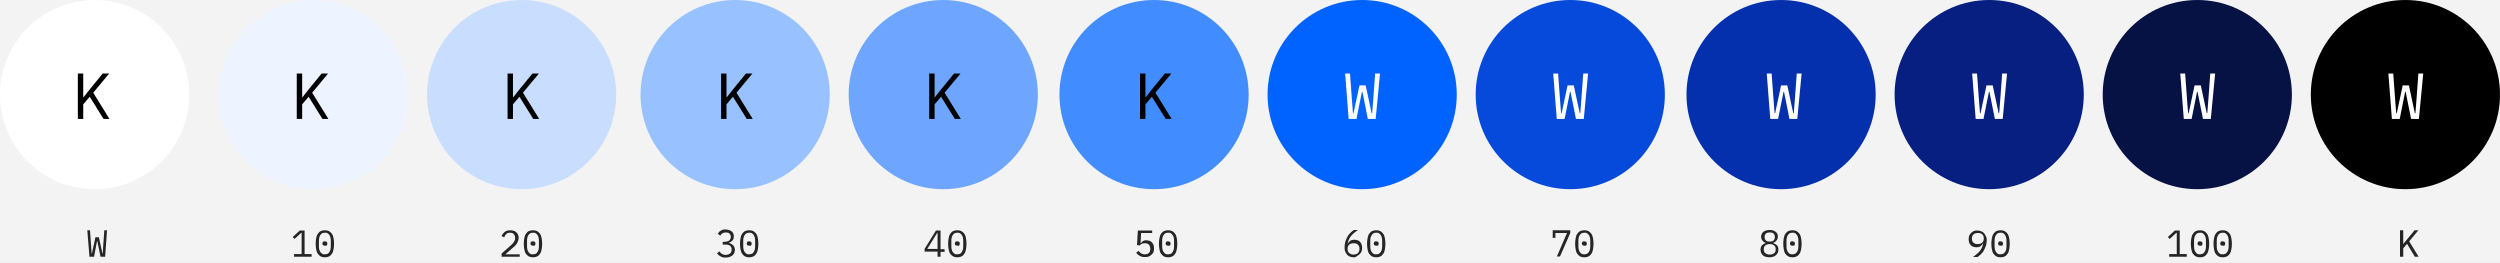
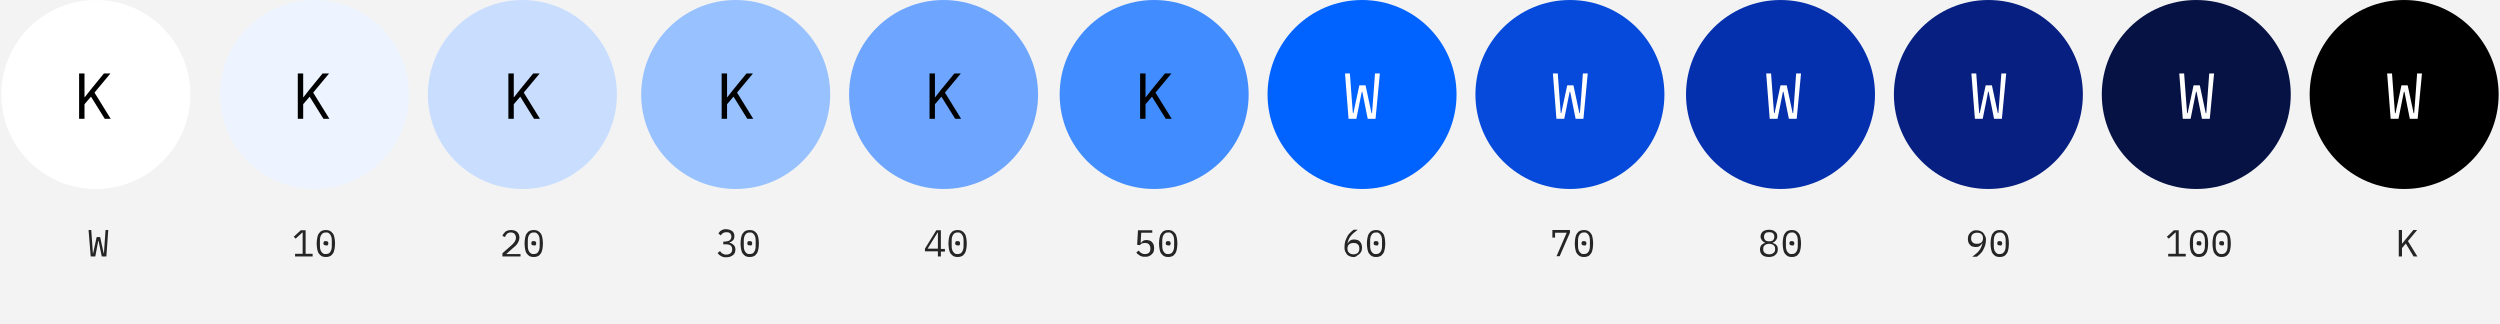
- <svg xmlns="http://www.w3.org/2000/svg" id="Layer_1" viewBox="0 0 925 97">
-   <style>
-     .st1{enable-background:new}.st2{fill:#252525}.st3{fill:#fff}
-   </style>
-   <path fill="#f3f3f3" d="M-2 0h929.5v97H-2z" />
-   <g class="st1">
-     <path class="st2" d="M33.1 95l-.8-9.8h1l.4 5.6.2 3h.1l1.3-6h1.3l1.3 6h.1l.2-3 .4-5.6h1l-.7 9.8h-1.7L36 89.2h-.1L34.8 95h-1.7z" />
+ <svg xmlns="http://www.w3.org/2000/svg" version="1.1" x="0px" y="0px" viewBox="0 0 926 120" style="enable-background:new 0 0 926 120;" xml:space="preserve">
+   <style type="text/css">
+ 	.st0{fill:#F3F3F3;}
+ 	.st1{enable-background:new    ;}
+ 	.st2{fill:#252525;}
+ 	.st3{fill:#FFFFFF;}
+ 	.st4{fill:#EDF4FF;}
+ 	.st5{fill:#C9DEFF;}
+ 	.st6{fill:#97C1FF;}
+ 	.st7{fill:#6EA6FF;}
+ 	.st8{fill:#418CFF;}
+ 	.st9{fill:#0062FF;}
+ 	.st10{fill:#054ADA;}
+ 	.st11{fill:#0530AD;}
+ 	.st12{fill:#061F80;}
+ 	.st13{fill:#051243;}
+ </style>
+   <g id="Layer_1">
+     <path class="st0" d="M0,0h933v120H0V0z" />
  </g>
-   <g class="st1">
-     <path class="st2" d="M108.8 95v-1h2.8v-7.9h-.1l-2.5 2.3-.7-.7 2.6-2.4h1.8V94h2.6v1h-6.5zM120.2 95.2c-.6 0-1.1-.1-1.5-.3-.4-.2-.8-.6-1.1-1-.3-.4-.5-1-.6-1.6-.1-.6-.2-1.3-.2-2.1s.1-1.5.2-2.1c.1-.6.3-1.2.6-1.6.3-.4.6-.8 1.1-1 .4-.2.9-.3 1.5-.3s1.1.1 1.5.3c.4.2.8.6 1.1 1 .3.4.5 1 .6 1.6.1.6.2 1.3.2 2.1s-.1 1.5-.2 2.1c-.1.6-.3 1.2-.6 1.6-.3.4-.6.8-1.1 1-.4.2-.9.3-1.5.3zm0-1.1c.4 0 .7-.1 1-.2s.5-.4.7-.7c.2-.3.3-.6.4-1s.1-.8.1-1.3v-1.6c0-.5 0-.9-.1-1.3s-.2-.7-.4-1c-.2-.3-.4-.5-.7-.7-.3-.2-.6-.2-1-.2s-.7.1-1 .2c-.3.2-.5.4-.7.7-.2.3-.3.6-.4 1s-.1.8-.1 1.3v1.6c0 .5 0 .9.1 1.3s.2.7.4 1c.2.3.4.5.7.7.3.2.6.2 1 .2zm0-3.2c-.3 0-.6-.1-.7-.2s-.2-.3-.2-.5V90c0-.2.1-.3.2-.5s.4-.2.7-.2c.3 0 .6.1.7.2s.2.3.2.5v.3c0 .2-.1.3-.2.5s-.4.1-.7.1z" />
-   </g>
-   <g class="st1">
-     <path class="st2" d="M192.1 95h-6.5v-1.2l3.3-2.9c.5-.4.9-.9 1.2-1.3.3-.5.5-.9.5-1.4V88c0-.6-.2-1-.5-1.4-.3-.3-.8-.5-1.4-.5-.6 0-1.1.2-1.4.5-.3.3-.6.7-.7 1.2l-1-.4c.1-.3.2-.6.4-.8s.4-.5.6-.7.6-.4.9-.5.8-.2 1.3-.2.9.1 1.3.2.7.3 1 .6.5.6.6.9c.1.3.2.7.2 1.1 0 .4-.1.7-.2 1.1-.1.3-.3.6-.4.9-.2.3-.4.6-.7.9-.3.3-.6.6-.9.8l-2.7 2.4h5.3v.9zM197.2 95.2c-.6 0-1.1-.1-1.5-.3-.4-.2-.8-.6-1.1-1-.3-.4-.5-1-.6-1.6-.1-.6-.2-1.3-.2-2.1s.1-1.5.2-2.1c.1-.6.3-1.2.6-1.6.3-.4.6-.8 1.1-1 .4-.2.9-.3 1.5-.3s1.1.1 1.5.3c.4.2.8.6 1.1 1 .3.4.5 1 .6 1.6.1.6.2 1.3.2 2.1s-.1 1.5-.2 2.1c-.1.6-.3 1.2-.6 1.6-.3.4-.6.8-1.1 1-.4.2-.9.3-1.5.3zm0-1.1c.4 0 .7-.1 1-.2s.5-.4.7-.7c.2-.3.3-.6.4-1s.1-.8.1-1.3v-1.6c0-.5 0-.9-.1-1.3s-.2-.7-.4-1c-.2-.3-.4-.5-.7-.7-.3-.2-.6-.2-1-.2s-.7.1-1 .2c-.3.2-.5.4-.7.7-.2.3-.3.6-.4 1s-.1.8-.1 1.3v1.6c0 .5 0 .9.1 1.3s.2.7.4 1c.2.3.4.5.7.7.3.2.6.2 1 .2zm0-3.2c-.3 0-.6-.1-.7-.2s-.2-.3-.2-.5V90c0-.2.1-.3.2-.5s.4-.2.7-.2c.3 0 .6.1.7.2s.2.3.2.5v.3c0 .2-.1.3-.2.5s-.4.1-.7.1z" />
-   </g>
-   <g class="st1">
-     <path class="st2" d="M268.4 89.4c.7 0 1.2-.2 1.5-.5s.5-.7.5-1.2v-.1c0-.5-.2-.9-.5-1.2-.3-.3-.8-.4-1.3-.4s-.9.1-1.3.3c-.3.2-.6.5-.8.9l-.9-.7c.1-.2.3-.4.4-.6s.4-.4.6-.5c.2-.1.5-.3.8-.4.3-.1.7-.1 1.1-.1.4 0 .8.1 1.2.2.4.1.7.3 1 .5.3.2.5.5.6.8.2.3.2.7.2 1 0 .3 0 .6-.1.9-.1.3-.2.5-.4.7s-.4.3-.6.5c-.2.1-.5.2-.7.3v.1c.3.1.5.1.8.3s.5.3.7.5c.2.2.4.4.5.7.1.3.2.6.2 1s-.1.8-.2 1.2c-.2.4-.4.6-.7.9-.3.2-.6.4-1.1.6-.4.1-.9.2-1.4.2-.4 0-.8 0-1.1-.1-.3-.1-.6-.2-.9-.4-.3-.2-.5-.3-.7-.5-.2-.2-.4-.4-.5-.6l.9-.7c.1.2.3.4.4.5.1.2.3.3.5.4l.6.3c.2.1.5.1.8.1.7 0 1.2-.2 1.6-.5s.6-.8.6-1.4v-.1c0-.6-.2-1-.5-1.3s-.9-.5-1.6-.5h-1.2v-1h1zM277.2 95.2c-.6 0-1.1-.1-1.5-.3-.4-.2-.8-.6-1.1-1-.3-.4-.5-1-.6-1.6-.1-.6-.2-1.3-.2-2.1s.1-1.5.2-2.1c.1-.6.3-1.2.6-1.6.3-.4.6-.8 1.1-1 .4-.2.9-.3 1.5-.3s1.1.1 1.5.3c.4.2.8.6 1.1 1 .3.4.5 1 .6 1.6.1.6.2 1.3.2 2.1s-.1 1.5-.2 2.1c-.1.6-.3 1.2-.6 1.6-.3.4-.6.8-1.1 1-.4.2-.9.3-1.5.3zm0-1.1c.4 0 .7-.1 1-.2s.5-.4.7-.7c.2-.3.3-.6.4-1s.1-.8.1-1.3v-1.6c0-.5 0-.9-.1-1.3s-.2-.7-.4-1c-.2-.3-.4-.5-.7-.7-.3-.2-.6-.2-1-.2s-.7.1-1 .2c-.3.2-.5.4-.7.7-.2.3-.3.6-.4 1s-.1.8-.1 1.3v1.6c0 .5 0 .9.1 1.3s.2.7.4 1c.2.3.4.5.7.7.3.2.6.2 1 .2zm0-3.2c-.3 0-.6-.1-.7-.2s-.2-.3-.2-.5V90c0-.2.1-.3.2-.5s.4-.2.7-.2c.3 0 .6.1.7.2s.2.3.2.5v.3c0 .2-.1.3-.2.5s-.4.1-.7.1z" />
-   </g>
-   <g class="st1">
-     <path class="st2" d="M346.9 95v-1.9h-4.8v-1l4.2-6.8h1.7v6.9h1.5v1H348V95h-1.1zm-3.8-2.9h3.8v-6h-.1l-3.7 6zM354.2 95.2c-.6 0-1.1-.1-1.5-.3-.4-.2-.8-.6-1.1-1-.3-.4-.5-1-.6-1.6-.1-.6-.2-1.3-.2-2.1s.1-1.5.2-2.1c.1-.6.3-1.2.6-1.6.3-.4.6-.8 1.1-1 .4-.2.9-.3 1.5-.3s1.1.1 1.5.3c.4.2.8.6 1.1 1 .3.4.5 1 .6 1.6.1.6.2 1.3.2 2.1s-.1 1.5-.2 2.1c-.1.6-.3 1.2-.6 1.6-.3.4-.6.8-1.1 1-.4.2-.9.3-1.5.3zm0-1.1c.4 0 .7-.1 1-.2s.5-.4.7-.7c.2-.3.3-.6.4-1s.1-.8.1-1.3v-1.6c0-.5 0-.9-.1-1.3s-.2-.7-.4-1c-.2-.3-.4-.5-.7-.7-.3-.2-.6-.2-1-.2s-.7.1-1 .2c-.3.2-.5.4-.7.7-.2.3-.3.6-.4 1s-.1.8-.1 1.3v1.6c0 .5 0 .9.1 1.3s.2.7.4 1c.2.3.4.5.7.7.3.2.6.2 1 .2zm0-3.2c-.3 0-.6-.1-.7-.2s-.2-.3-.2-.5V90c0-.2.1-.3.2-.5s.4-.2.7-.2c.3 0 .6.1.7.2s.2.3.2.5v.3c0 .2-.1.3-.2.5s-.4.1-.7.1z" />
-   </g>
-   <g class="st1">
-     <path class="st2" d="M426.6 86.2h-4.4L422 90h.1c.2-.3.5-.6.8-.8s.7-.3 1.2-.3c.4 0 .8.1 1.2.2.4.1.7.3.9.6.3.3.5.6.6.9.1.4.2.8.2 1.3s-.1.9-.2 1.3-.4.7-.7 1c-.3.3-.6.5-1.1.7-.4.2-.9.2-1.4.2-.4 0-.8 0-1.1-.1-.3-.1-.6-.2-.9-.4-.2-.2-.5-.3-.7-.5s-.4-.4-.5-.6l.9-.7c.1.2.3.4.4.5.1.2.3.3.5.4l.6.3c.2.1.5.1.8.1.7 0 1.2-.2 1.5-.5.4-.4.5-.9.5-1.5V92c0-.6-.2-1.1-.5-1.5-.4-.4-.9-.5-1.6-.5-.5 0-.8.1-1.1.2-.3.2-.5.4-.7.6l-1-.1.3-5.4h5.3v.9zM432.2 95.2c-.6 0-1.1-.1-1.5-.3-.4-.2-.8-.6-1.1-1-.3-.4-.5-1-.6-1.6-.1-.6-.2-1.3-.2-2.1s.1-1.5.2-2.1c.1-.6.3-1.2.6-1.6.3-.4.6-.8 1.1-1 .4-.2.9-.3 1.5-.3s1.1.1 1.5.3c.4.2.8.6 1.1 1 .3.4.5 1 .6 1.6.1.6.2 1.3.2 2.1s-.1 1.5-.2 2.1c-.1.6-.3 1.2-.6 1.6-.3.4-.6.8-1.1 1-.4.2-.9.3-1.5.3zm0-1.1c.4 0 .7-.1 1-.2s.5-.4.7-.7c.2-.3.3-.6.4-1s.1-.8.1-1.3v-1.6c0-.5 0-.9-.1-1.3s-.2-.7-.4-1c-.2-.3-.4-.5-.7-.7-.3-.2-.6-.2-1-.2s-.7.1-1 .2c-.3.2-.5.4-.7.7-.2.3-.3.6-.4 1s-.1.8-.1 1.3v1.6c0 .5 0 .9.1 1.3s.2.7.4 1c.2.3.4.5.7.7.3.2.6.2 1 .2zm0-3.2c-.3 0-.6-.1-.7-.2s-.2-.3-.2-.5V90c0-.2.1-.3.2-.5s.4-.2.7-.2c.3 0 .6.1.7.2s.2.3.2.5v.3c0 .2-.1.3-.2.5s-.4.1-.7.1z" />
-   </g>
-   <g class="st1">
-     <path class="st2" d="M500.8 95.2c-.5 0-1-.1-1.4-.3s-.8-.4-1-.7-.5-.7-.7-1.2c-.2-.5-.2-1-.2-1.6 0-.7.1-1.4.3-2.1.2-.6.5-1.2.8-1.8s.7-1 1.1-1.4.8-.7 1.2-1h1.5c-.5.4-1 .8-1.4 1.1-.4.4-.8.7-1.1 1.1-.3.4-.6.8-.8 1.3-.2.5-.4 1-.5 1.5h.1c.2-.4.5-.7.9-1 .4-.3.9-.4 1.5-.4.4 0 .8.1 1.2.2.4.1.7.3.9.6.3.3.5.6.6 1 .1.4.2.8.2 1.2 0 .5-.1.9-.2 1.3-.2.4-.4.7-.7 1-.3.3-.6.5-1 .7-.3.4-.8.5-1.3.5zm0-1c.7 0 1.2-.2 1.6-.5.4-.4.6-.9.6-1.5V92c0-.7-.2-1.2-.6-1.5-.4-.4-.9-.5-1.6-.5s-1.2.2-1.6.5c-.4.4-.6.9-.6 1.5v.1c0 .7.2 1.2.6 1.5.4.4.9.6 1.6.6zM509.2 95.2c-.6 0-1.1-.1-1.5-.3-.4-.2-.8-.6-1.1-1-.3-.4-.5-1-.6-1.6-.1-.6-.2-1.3-.2-2.1s.1-1.5.2-2.1c.1-.6.3-1.2.6-1.6.3-.4.6-.8 1.1-1 .4-.2.9-.3 1.5-.3s1.1.1 1.5.3c.4.2.8.6 1.1 1 .3.4.5 1 .6 1.6.1.6.2 1.3.2 2.1s-.1 1.5-.2 2.1c-.1.6-.3 1.2-.6 1.6-.3.4-.6.8-1.1 1-.4.2-.9.3-1.5.3zm0-1.1c.4 0 .7-.1 1-.2.3-.2.5-.4.7-.7.2-.3.3-.6.4-1s.1-.8.1-1.3v-1.6c0-.5 0-.9-.1-1.3s-.2-.7-.4-1-.4-.5-.7-.7c-.3-.2-.6-.2-1-.2s-.7.1-1 .2c-.3.2-.5.4-.7.7s-.3.6-.4 1-.1.8-.1 1.3v1.6c0 .5 0 .9.1 1.3s.2.7.4 1c.2.3.4.5.7.7.3.2.6.2 1 .2zm0-3.2c-.3 0-.6-.1-.7-.2s-.2-.3-.2-.5V90c0-.2.1-.3.2-.5s.4-.2.7-.2c.3 0 .6.1.7.2s.2.3.2.5v.3c0 .2-.1.3-.2.5s-.4.1-.7.1z" />
-   </g>
-   <g class="st1">
-     <path class="st2" d="M576 95l3.8-8.8h-4.3V88h-1v-2.8h6.5v1l-3.8 8.7H576zM586.2 95.2c-.6 0-1.1-.1-1.5-.3-.4-.2-.8-.6-1.1-1-.3-.4-.5-1-.6-1.6-.1-.6-.2-1.3-.2-2.1s.1-1.5.2-2.1c.1-.6.3-1.2.6-1.6.3-.4.6-.8 1.1-1 .4-.2.9-.3 1.5-.3s1.1.1 1.5.3c.4.2.8.6 1.1 1 .3.4.5 1 .6 1.6.1.6.2 1.3.2 2.1s-.1 1.5-.2 2.1c-.1.6-.3 1.2-.6 1.6-.3.4-.6.8-1.1 1-.4.2-.9.3-1.5.3zm0-1.1c.4 0 .7-.1 1-.2.3-.2.5-.4.7-.7.2-.3.3-.6.4-1s.1-.8.1-1.3v-1.6c0-.5 0-.9-.1-1.3s-.2-.7-.4-1-.4-.5-.7-.7c-.3-.2-.6-.2-1-.2s-.7.1-1 .2c-.3.2-.5.4-.7.7s-.3.6-.4 1-.1.8-.1 1.3v1.6c0 .5 0 .9.1 1.3s.2.7.4 1c.2.3.4.5.7.7.3.2.6.2 1 .2zm0-3.2c-.3 0-.6-.1-.7-.2s-.2-.3-.2-.5V90c0-.2.1-.3.2-.5s.4-.2.7-.2c.3 0 .6.1.7.2s.2.3.2.5v.3c0 .2-.1.3-.2.5s-.4.1-.7.1z" />
-   </g>
-   <g class="st1">
-     <path class="st2" d="M654.8 95.2c-.6 0-1.1-.1-1.5-.2s-.8-.3-1.1-.6c-.3-.3-.5-.6-.6-.9-.1-.3-.2-.7-.2-1.1 0-.7.2-1.2.5-1.6.4-.4.8-.7 1.4-.8v-.1c-.5-.2-.9-.5-1.2-.9-.3-.4-.5-.9-.5-1.4 0-.7.3-1.3.8-1.8.5-.4 1.3-.7 2.3-.7s1.8.2 2.3.7c.6.4.8 1 .8 1.8 0 .6-.2 1-.5 1.4-.3.4-.7.7-1.2.9v.1c.6.2 1.1.4 1.4.8.4.4.5.9.5 1.6 0 .4-.1.8-.2 1.1-.1.3-.4.6-.7.9-.3.3-.6.5-1.1.6s-.6.2-1.2.2zm0-1c.7 0 1.2-.2 1.6-.5s.6-.7.6-1.3v-.3c0-.6-.2-1-.6-1.3-.4-.3-.9-.5-1.6-.5s-1.2.2-1.6.5c-.4.3-.6.7-.6 1.3v.3c0 .6.2 1 .6 1.3s.9.5 1.6.5zm0-4.8c.6 0 1.1-.1 1.4-.4.3-.3.5-.7.5-1.2v-.2c0-.5-.2-.9-.5-1.2s-.8-.4-1.4-.4-1.1.1-1.4.4c-.3.3-.5.7-.5 1.2v.2c0 .5.2.9.5 1.2.3.3.8.4 1.4.4zM663.2 95.2c-.6 0-1.1-.1-1.5-.3-.4-.2-.8-.6-1.1-1-.3-.4-.5-1-.6-1.6-.1-.6-.2-1.3-.2-2.1s.1-1.5.2-2.1c.1-.6.3-1.2.6-1.6.3-.4.6-.8 1.1-1 .4-.2.9-.3 1.5-.3s1.1.1 1.5.3c.4.2.8.6 1.1 1 .3.4.5 1 .6 1.6.1.6.2 1.3.2 2.1s-.1 1.5-.2 2.1c-.1.6-.3 1.2-.6 1.6-.3.4-.6.8-1.1 1-.4.2-.9.3-1.5.3zm0-1.1c.4 0 .7-.1 1-.2.3-.2.5-.4.7-.7.2-.3.3-.6.4-1s.1-.8.1-1.3v-1.6c0-.5 0-.9-.1-1.3s-.2-.7-.4-1-.4-.5-.7-.7c-.3-.2-.6-.2-1-.2s-.7.1-1 .2c-.3.2-.5.4-.7.7s-.3.6-.4 1-.1.8-.1 1.3v1.6c0 .5 0 .9.1 1.3s.2.7.4 1c.2.3.4.5.7.7.3.2.6.2 1 .2zm0-3.2c-.3 0-.6-.1-.7-.2s-.2-.3-.2-.5V90c0-.2.1-.3.2-.5s.4-.2.7-.2c.3 0 .6.1.7.2s.2.3.2.5v.3c0 .2-.1.3-.2.5s-.4.1-.7.1z" />
-   </g>
-   <g class="st1">
-     <path class="st2" d="M735.1 88.8c0 .7-.1 1.4-.3 2.1-.2.6-.5 1.2-.8 1.8s-.7 1-1.1 1.4c-.4.4-.8.7-1.2 1H730c.5-.4 1-.8 1.4-1.1s.8-.7 1.1-1.1c.3-.4.6-.8.8-1.3.2-.5.4-1 .5-1.5h-.1c-.2.4-.6.7-.9 1-.4.3-.9.4-1.5.4-.4 0-.8-.1-1.2-.2-.4-.1-.7-.3-.9-.6-.3-.3-.5-.6-.6-.9-.1-.4-.2-.8-.2-1.3s.1-.9.2-1.3c.2-.4.4-.7.7-1 .3-.3.6-.5 1-.7.4-.2.9-.2 1.4-.2.5 0 1 .1 1.4.3.4.2.8.4 1 .7.3.3.5.7.7 1.2.2.2.3.7.3 1.3zm-3.3 1.5c.7 0 1.2-.2 1.6-.5.4-.4.6-.9.6-1.5v-.1c0-.7-.2-1.2-.6-1.5-.4-.4-.9-.5-1.6-.5s-1.2.2-1.6.5c-.4.4-.6.9-.6 1.5v.1c0 .7.2 1.2.6 1.5.4.4.9.5 1.6.5zM740.2 95.2c-.6 0-1.1-.1-1.5-.3-.4-.2-.8-.6-1.1-1-.3-.4-.5-1-.6-1.6-.1-.6-.2-1.3-.2-2.1s.1-1.5.2-2.1c.1-.6.3-1.2.6-1.6.3-.4.6-.8 1.1-1 .4-.2.9-.3 1.5-.3s1.1.1 1.5.3c.4.2.8.6 1.1 1 .3.4.5 1 .6 1.6.1.6.2 1.3.2 2.1s-.1 1.5-.2 2.1c-.1.6-.3 1.2-.6 1.6-.3.4-.6.8-1.1 1-.4.2-.9.3-1.5.3zm0-1.1c.4 0 .7-.1 1-.2.3-.2.5-.4.7-.7.2-.3.3-.6.4-1s.1-.8.1-1.3v-1.6c0-.5 0-.9-.1-1.3s-.2-.7-.4-1-.4-.5-.7-.7c-.3-.2-.6-.2-1-.2s-.7.1-1 .2c-.3.2-.5.4-.7.7s-.3.6-.4 1-.1.8-.1 1.3v1.6c0 .5 0 .9.1 1.3s.2.7.4 1c.2.3.4.5.7.7.3.2.6.2 1 .2zm0-3.2c-.3 0-.6-.1-.7-.2s-.2-.3-.2-.5V90c0-.2.1-.3.2-.5s.4-.2.7-.2c.3 0 .6.1.7.2s.2.3.2.5v.3c0 .2-.1.3-.2.5s-.4.1-.7.1z" />
-   </g>
-   <g class="st1">
-     <path class="st2" d="M802.6 95v-1h2.8v-7.9h-.1l-2.5 2.3-.7-.7 2.6-2.4h1.8V94h2.6v1h-6.5zM814 95.2c-.6 0-1.1-.1-1.5-.3s-.8-.6-1.1-1c-.3-.4-.5-1-.6-1.6-.1-.6-.2-1.3-.2-2.1s.1-1.5.2-2.1c.1-.6.3-1.2.6-1.6.3-.4.6-.8 1.1-1s.9-.3 1.5-.3 1.1.1 1.5.3c.4.2.8.6 1.1 1 .3.4.5 1 .6 1.6.1.6.2 1.3.2 2.1s-.1 1.5-.2 2.1c-.1.6-.3 1.2-.6 1.6-.3.4-.6.8-1.1 1-.4.2-.9.3-1.5.3zm0-1.1c.4 0 .7-.1 1-.2.3-.2.5-.4.7-.7.2-.3.3-.6.4-1s.1-.8.1-1.3v-1.6c0-.5 0-.9-.1-1.3s-.2-.7-.4-1c-.2-.3-.4-.5-.7-.7-.3-.2-.6-.2-1-.2s-.7.1-1 .2c-.3.2-.5.4-.7.7-.2.3-.3.6-.4 1s-.1.8-.1 1.3v1.6c0 .5 0 .9.1 1.3s.2.7.4 1c.2.3.4.5.7.7s.6.2 1 .2zm0-3.2c-.3 0-.6-.1-.7-.2s-.2-.3-.2-.5V90c0-.2.1-.3.2-.5s.4-.2.7-.2c.3 0 .6.1.7.2s.2.3.2.5v.3c0 .2-.1.3-.2.5s-.4.1-.7.1zM822.4 95.2c-.6 0-1.1-.1-1.5-.3-.4-.2-.8-.6-1.1-1-.3-.4-.5-1-.6-1.6-.1-.6-.2-1.3-.2-2.1s.1-1.5.2-2.1c.1-.6.3-1.2.6-1.6.3-.4.6-.8 1.1-1 .4-.2.9-.3 1.5-.3s1.1.1 1.5.3c.4.2.8.6 1.1 1 .3.4.5 1 .6 1.6.1.6.2 1.3.2 2.1s-.1 1.5-.2 2.1c-.1.6-.3 1.2-.6 1.6-.3.4-.6.8-1.1 1-.4.2-.9.3-1.5.3zm0-1.1c.4 0 .7-.1 1-.2.3-.2.5-.4.7-.7.2-.3.3-.6.4-1s.1-.8.1-1.3v-1.6c0-.5 0-.9-.1-1.3s-.2-.7-.4-1-.4-.5-.7-.7c-.3-.2-.6-.2-1-.2s-.7.1-1 .2c-.3.2-.5.4-.7.7s-.3.6-.4 1-.1.8-.1 1.3v1.6c0 .5 0 .9.1 1.3s.2.7.4 1c.2.3.4.5.7.7.3.2.6.2 1 .2zm0-3.2c-.3 0-.6-.1-.7-.2s-.2-.3-.2-.5V90c0-.2.1-.3.2-.5s.4-.2.7-.2c.3 0 .6.1.7.2s.2.3.2.5v.3c0 .2-.1.3-.2.5s-.4.1-.7.1z" />
-   </g>
-   <g class="st1">
-     <path class="st2" d="M890.6 90.2l-1.4 1.7V95H888v-9.8h1.2v5.1l1.3-1.6 2.9-3.5h1.4l-3.4 4.1 3.5 5.7h-1.4l-2.9-4.8z" />
-   </g>
-   <circle class="st3" cx="35" cy="35" r="35" />
-   <path d="M38.3 44l-5.1-8.2-2.4 2.8V44h-2V27.2h2V36h.1l2.2-2.8 4.9-6h2.4l-5.9 7.1 6 9.7h-2.2z" />
-   <g transform="translate(81)">
-     <circle cx="35" cy="35" r="35" fill="#edf4ff" />
-     <path d="M38.3 44l-5.1-8.2-2.4 2.8V44h-2V27.2h2V36h.1l2.2-2.8 4.9-6h2.4l-5.9 7.1 6 9.7h-2.2z" />
-   </g>
-   <g transform="translate(158)">
-     <circle cx="35" cy="35" r="35" fill="#c9deff" />
-     <path d="M39.3 44l-5.1-8.2-2.4 2.8V44h-2V27.2h2V36h.1l2.2-2.8 4.9-6h2.4l-5.9 7.1 6 9.7h-2.2z" />
-   </g>
-   <g transform="translate(237)">
-     <circle cx="35" cy="35" r="35" fill="#97c1ff" />
-     <path d="M39.3 44l-5.1-8.2-2.4 2.8V44h-2V27.2h2V36h.1l2.2-2.8 4.9-6h2.4l-5.9 7.1 6 9.7h-2.2z" />
-   </g>
-   <g transform="translate(314)">
-     <circle cx="35" cy="35" r="35" fill="#6ea6ff" />
-     <path d="M39.3 44l-5.1-8.2-2.4 2.8V44h-2V27.2h2V36h.1l2.2-2.8 4.9-6h2.4l-5.9 7.1 6 9.7h-2.2z" />
-   </g>
-   <g transform="translate(392)">
-     <circle cx="35" cy="35" r="35" fill="#418cff" />
-     <path d="M39.3 44l-5.1-8.2-2.4 2.8V44h-2V27.2h2V36h.1l2.2-2.8 4.9-6h2.4l-5.9 7.1 6 9.7h-2.2z" />
-   </g>
-   <g transform="translate(469)">
-     <circle cx="35" cy="35" r="35" fill="#0062ff" />
-     <path class="st3" d="M32.9 44H30l-1.3-16.8h1.8l.7 9.6.4 5.1h.2L34 31.6h2.3l2.2 10.3h.2l.4-5.1.7-9.6h1.8L40 44h-2.9l-2-10h-.2l-2 10z" />
-   </g>
-   <g transform="translate(546)">
-     <circle cx="35" cy="35" r="35" fill="#054ada" />
-     <path class="st3" d="M32.9 44H30l-1.3-16.8h1.8l.7 9.6.4 5.1h.2L34 31.6h2.3l2.2 10.3h.2l.4-5.1.7-9.6h1.8L40 44h-2.9l-2-10h-.2l-2 10z" />
-   </g>
-   <g transform="translate(624)">
-     <circle cx="35" cy="35" r="35" fill="#0530ad" />
-     <path class="st3" d="M33.9 44H31l-1.3-16.8h1.8l.7 9.6.4 5.1h.2L35 31.6h2.3l2.2 10.3h.2l.4-5.1.7-9.6h1.8L41 44h-2.9l-2-10h-.2l-2 10z" />
-   </g>
-   <g transform="translate(701)">
-     <circle cx="35" cy="35" r="35" fill="#061f80" />
-     <path class="st3" d="M32.9 44H30l-1.3-16.8h1.8l.7 9.6.4 5.1h.2L34 31.6h2.3l2.2 10.3h.2l.4-5.1.7-9.6h1.8L40 44h-2.9l-2-10h-.2l-2 10z" />
-   </g>
-   <g transform="translate(778)">
-     <circle cx="35" cy="35" r="35" fill="#051243" />
-     <path class="st3" d="M32.9 44H30l-1.3-16.8h1.8l.7 9.6.4 5.1h.2L34 31.6h2.3l2.2 10.3h.2l.4-5.1.7-9.6h1.8L40 44h-2.9l-2-10h-.2l-2 10z" />
-   </g>
-   <g transform="translate(855)">
-     <circle cx="35" cy="35" r="35" />
-     <path class="st3" d="M32.9 44H30l-1.3-16.8h1.8l.7 9.6.4 5.1h.2L34 31.6h2.3l2.2 10.3h.2l.4-5.1.7-9.6h1.8L40 44h-2.9l-2-10h-.2l-2 10z" />
+   <g id="Layer_2">
+     <g class="st1">
+       <path class="st2" d="M33.6,95l-0.8-9.8h1l0.4,5.6l0.2,3h0.1l1.3-6h1.3l1.3,6h0.1l0.2-3l0.4-5.6h1L39.4,95h-1.7l-1.2-5.8h-0.1    L35.3,95H33.6z" />
+     </g>
+     <g class="st1">
+       <path class="st2" d="M109.3,95v-1h2.8v-7.9H112l-2.5,2.3l-0.7-0.7l2.6-2.4h1.8V94h2.6v1C115.8,95,109.3,95,109.3,95z M120.7,95.2    c-0.6,0-1.1-0.1-1.5-0.3c-0.4-0.2-0.8-0.6-1.1-1c-0.3-0.4-0.5-1-0.6-1.6s-0.2-1.3-0.2-2.1s0.1-1.5,0.2-2.1s0.3-1.2,0.6-1.6    c0.3-0.4,0.6-0.8,1.1-1c0.4-0.2,0.9-0.3,1.5-0.3s1.1,0.1,1.5,0.3c0.4,0.2,0.8,0.6,1.1,1c0.3,0.4,0.5,1,0.6,1.6s0.2,1.3,0.2,2.1    s-0.1,1.5-0.2,2.1s-0.3,1.2-0.6,1.6c-0.3,0.4-0.6,0.8-1.1,1C121.8,95.1,121.3,95.2,120.7,95.2z M120.7,94.1c0.4,0,0.7-0.1,1-0.2    s0.5-0.4,0.7-0.7c0.2-0.3,0.3-0.6,0.4-1s0.1-0.8,0.1-1.3v-1.6c0-0.5,0-0.9-0.1-1.3s-0.2-0.7-0.4-1c-0.2-0.3-0.4-0.5-0.7-0.7    c-0.3-0.2-0.6-0.2-1-0.2s-0.7,0.1-1,0.2c-0.3,0.2-0.5,0.4-0.7,0.7c-0.2,0.3-0.3,0.6-0.4,1s-0.1,0.8-0.1,1.3v1.6    c0,0.5,0,0.9,0.1,1.3s0.2,0.7,0.4,1c0.2,0.3,0.4,0.5,0.7,0.7C120,94.1,120.3,94.1,120.7,94.1z M120.7,90.9c-0.3,0-0.6-0.1-0.7-0.2    s-0.2-0.3-0.2-0.5V90c0-0.2,0.1-0.3,0.2-0.5s0.4-0.2,0.7-0.2c0.3,0,0.6,0.1,0.7,0.2s0.2,0.3,0.2,0.5v0.3c0,0.2-0.1,0.3-0.2,0.5    S121,90.9,120.7,90.9z" />
+     </g>
+     <g class="st1">
+       <path class="st2" d="M192.6,95h-6.5v-1.2l3.3-2.9c0.5-0.4,0.9-0.9,1.2-1.3c0.3-0.5,0.5-0.9,0.5-1.4V88c0-0.6-0.2-1-0.5-1.4    c-0.3-0.3-0.8-0.5-1.4-0.5c-0.6,0-1.1,0.2-1.4,0.5c-0.3,0.3-0.6,0.7-0.7,1.2l-1-0.4c0.1-0.3,0.2-0.6,0.4-0.8s0.4-0.5,0.6-0.7    s0.6-0.4,0.9-0.5s0.8-0.2,1.3-0.2s0.9,0.1,1.3,0.2s0.7,0.3,1,0.6s0.5,0.6,0.6,0.9s0.2,0.7,0.2,1.1s-0.1,0.7-0.2,1.1    c-0.1,0.3-0.3,0.6-0.4,0.9c-0.2,0.3-0.4,0.6-0.7,0.9s-0.6,0.6-0.9,0.8l-2.7,2.4h5.3V95H192.6z M197.7,95.2c-0.6,0-1.1-0.1-1.5-0.3    c-0.4-0.2-0.8-0.6-1.1-1s-0.5-1-0.6-1.6s-0.2-1.3-0.2-2.1s0.1-1.5,0.2-2.1c0.1-0.6,0.3-1.2,0.6-1.6s0.6-0.8,1.1-1    c0.4-0.2,0.9-0.3,1.5-0.3s1.1,0.1,1.5,0.3c0.4,0.2,0.8,0.6,1.1,1s0.5,1,0.6,1.6s0.2,1.3,0.2,2.1s-0.1,1.5-0.2,2.1    c-0.1,0.6-0.3,1.2-0.6,1.6s-0.6,0.8-1.1,1C198.8,95.1,198.3,95.2,197.7,95.2z M197.7,94.1c0.4,0,0.7-0.1,1-0.2s0.5-0.4,0.7-0.7    c0.2-0.3,0.3-0.6,0.4-1s0.1-0.8,0.1-1.3v-1.6c0-0.5,0-0.9-0.1-1.3s-0.2-0.7-0.4-1s-0.4-0.5-0.7-0.7s-0.6-0.2-1-0.2s-0.7,0.1-1,0.2    c-0.3,0.2-0.5,0.4-0.7,0.7c-0.2,0.3-0.3,0.6-0.4,1s-0.1,0.8-0.1,1.3v1.6c0,0.5,0,0.9,0.1,1.3s0.2,0.7,0.4,1s0.4,0.5,0.7,0.7    S197.3,94.1,197.7,94.1z M197.7,90.9c-0.3,0-0.6-0.1-0.7-0.2s-0.2-0.3-0.2-0.5V90c0-0.2,0.1-0.3,0.2-0.5s0.4-0.2,0.7-0.2    s0.6,0.1,0.7,0.2s0.2,0.3,0.2,0.5v0.3c0,0.2-0.1,0.3-0.2,0.5S198,90.9,197.7,90.9z" />
+     </g>
+     <g class="st1">
+       <path class="st2" d="M268.9,89.4c0.7,0,1.2-0.2,1.5-0.5s0.5-0.7,0.5-1.2v-0.1c0-0.5-0.2-0.9-0.5-1.2c-0.3-0.3-0.8-0.4-1.3-0.4    s-0.9,0.1-1.3,0.3c-0.3,0.2-0.6,0.5-0.8,0.9l-0.9-0.7c0.1-0.2,0.3-0.4,0.4-0.6s0.4-0.4,0.6-0.5s0.5-0.3,0.8-0.4s0.7-0.1,1.1-0.1    s0.8,0.1,1.2,0.2c0.4,0.1,0.7,0.3,1,0.5s0.5,0.5,0.6,0.8c0.2,0.3,0.2,0.7,0.2,1s0,0.6-0.1,0.9s-0.2,0.5-0.4,0.7s-0.4,0.3-0.6,0.5    c-0.2,0.1-0.5,0.2-0.7,0.3v0.1c0.3,0.1,0.5,0.1,0.8,0.3s0.5,0.3,0.7,0.5s0.4,0.4,0.5,0.7c0.1,0.3,0.2,0.6,0.2,1s-0.1,0.8-0.2,1.2    c-0.2,0.4-0.4,0.6-0.7,0.9c-0.3,0.2-0.6,0.4-1.1,0.6c-0.4,0.1-0.9,0.2-1.4,0.2c-0.4,0-0.8,0-1.1-0.1c-0.3-0.1-0.6-0.2-0.9-0.4    c-0.3-0.2-0.5-0.3-0.7-0.5s-0.4-0.4-0.5-0.6l0.9-0.7c0.1,0.2,0.3,0.4,0.4,0.5c0.1,0.2,0.3,0.3,0.5,0.4l0.6,0.3    c0.2,0.1,0.5,0.1,0.8,0.1c0.7,0,1.2-0.2,1.6-0.5s0.6-0.8,0.6-1.4v-0.1c0-0.6-0.2-1-0.5-1.3s-0.9-0.5-1.6-0.5h-1.2v-1h1V89.4z     M277.7,95.2c-0.6,0-1.1-0.1-1.5-0.3c-0.4-0.2-0.8-0.6-1.1-1c-0.3-0.4-0.5-1-0.6-1.6s-0.2-1.3-0.2-2.1s0.1-1.5,0.2-2.1    s0.3-1.2,0.6-1.6c0.3-0.4,0.6-0.8,1.1-1c0.4-0.2,0.9-0.3,1.5-0.3s1.1,0.1,1.5,0.3c0.4,0.2,0.8,0.6,1.1,1c0.3,0.4,0.5,1,0.6,1.6    s0.2,1.3,0.2,2.1s-0.1,1.5-0.2,2.1s-0.3,1.2-0.6,1.6c-0.3,0.4-0.6,0.8-1.1,1C278.8,95.1,278.3,95.2,277.7,95.2z M277.7,94.1    c0.4,0,0.7-0.1,1-0.2s0.5-0.4,0.7-0.7c0.2-0.3,0.3-0.6,0.4-1s0.1-0.8,0.1-1.3v-1.6c0-0.5,0-0.9-0.1-1.3s-0.2-0.7-0.4-1    c-0.2-0.3-0.4-0.5-0.7-0.7c-0.3-0.2-0.6-0.2-1-0.2s-0.7,0.1-1,0.2c-0.3,0.2-0.5,0.4-0.7,0.7c-0.2,0.3-0.3,0.6-0.4,1    s-0.1,0.8-0.1,1.3v1.6c0,0.5,0,0.9,0.1,1.3s0.2,0.7,0.4,1c0.2,0.3,0.4,0.5,0.7,0.7C277,94.1,277.3,94.1,277.7,94.1z M277.7,90.9    c-0.3,0-0.6-0.1-0.7-0.2s-0.2-0.3-0.2-0.5V90c0-0.2,0.1-0.3,0.2-0.5s0.4-0.2,0.7-0.2c0.3,0,0.6,0.1,0.7,0.2s0.2,0.3,0.2,0.5v0.3    c0,0.2-0.1,0.3-0.2,0.5S278,90.9,277.7,90.9z" />
+     </g>
+     <g class="st1">
+       <path class="st2" d="M347.4,95v-1.9h-4.8v-1l4.2-6.8h1.7v6.9h1.5v1h-1.5V95H347.4z M343.6,92.1h3.8v-6h-0.1L343.6,92.1L343.6,92.1    z M354.7,95.2c-0.6,0-1.1-0.1-1.5-0.3c-0.4-0.2-0.8-0.6-1.1-1c-0.3-0.4-0.5-1-0.6-1.6s-0.2-1.3-0.2-2.1s0.1-1.5,0.2-2.1    s0.3-1.2,0.6-1.6c0.3-0.4,0.6-0.8,1.1-1c0.4-0.2,0.9-0.3,1.5-0.3s1.1,0.1,1.5,0.3c0.4,0.2,0.8,0.6,1.1,1c0.3,0.4,0.5,1,0.6,1.6    s0.2,1.3,0.2,2.1s-0.1,1.5-0.2,2.1s-0.3,1.2-0.6,1.6c-0.3,0.4-0.6,0.8-1.1,1C355.8,95.1,355.3,95.2,354.7,95.2z M354.7,94.1    c0.4,0,0.7-0.1,1-0.2s0.5-0.4,0.7-0.7c0.2-0.3,0.3-0.6,0.4-1s0.1-0.8,0.1-1.3v-1.6c0-0.5,0-0.9-0.1-1.3s-0.2-0.7-0.4-1    c-0.2-0.3-0.4-0.5-0.7-0.7c-0.3-0.2-0.6-0.2-1-0.2s-0.7,0.1-1,0.2c-0.3,0.2-0.5,0.4-0.7,0.7c-0.2,0.3-0.3,0.6-0.4,1    s-0.1,0.8-0.1,1.3v1.6c0,0.5,0,0.9,0.1,1.3s0.2,0.7,0.4,1c0.2,0.3,0.4,0.5,0.7,0.7C354,94.1,354.3,94.1,354.7,94.1z M354.7,90.9    c-0.3,0-0.6-0.1-0.7-0.2s-0.2-0.3-0.2-0.5V90c0-0.2,0.1-0.3,0.2-0.5s0.4-0.2,0.7-0.2c0.3,0,0.6,0.1,0.7,0.2s0.2,0.3,0.2,0.5v0.3    c0,0.2-0.1,0.3-0.2,0.5S355,90.9,354.7,90.9z" />
+     </g>
+     <g class="st1">
+       <path class="st2" d="M427.1,86.2h-4.4l-0.2,3.8h0.1c0.2-0.3,0.5-0.6,0.8-0.8s0.7-0.3,1.2-0.3c0.4,0,0.8,0.1,1.2,0.2    c0.4,0.1,0.7,0.3,0.9,0.6c0.3,0.3,0.5,0.6,0.6,0.9c0.1,0.4,0.2,0.8,0.2,1.3s-0.1,0.9-0.2,1.3s-0.4,0.7-0.7,1    c-0.3,0.3-0.6,0.5-1.1,0.7c-0.4,0.2-0.9,0.2-1.4,0.2c-0.4,0-0.8,0-1.1-0.1c-0.3-0.1-0.6-0.2-0.9-0.4c-0.2-0.2-0.5-0.3-0.7-0.5    s-0.4-0.4-0.5-0.6l0.9-0.7c0.1,0.2,0.3,0.4,0.4,0.5c0.1,0.2,0.3,0.3,0.5,0.4l0.6,0.3c0.2,0.1,0.5,0.1,0.8,0.1    c0.7,0,1.2-0.2,1.5-0.5c0.4-0.4,0.5-0.9,0.5-1.5V92c0-0.6-0.2-1.1-0.5-1.5c-0.4-0.4-0.9-0.5-1.6-0.5c-0.5,0-0.8,0.1-1.1,0.2    c-0.3,0.2-0.5,0.4-0.7,0.6l-1-0.1l0.3-5.4h5.3v0.9H427.1z M432.7,95.2c-0.6,0-1.1-0.1-1.5-0.3c-0.4-0.2-0.8-0.6-1.1-1    c-0.3-0.4-0.5-1-0.6-1.6s-0.2-1.3-0.2-2.1s0.1-1.5,0.2-2.1s0.3-1.2,0.6-1.6c0.3-0.4,0.6-0.8,1.1-1c0.4-0.2,0.9-0.3,1.5-0.3    s1.1,0.1,1.5,0.3c0.4,0.2,0.8,0.6,1.1,1c0.3,0.4,0.5,1,0.6,1.6s0.2,1.3,0.2,2.1s-0.1,1.5-0.2,2.1s-0.3,1.2-0.6,1.6    c-0.3,0.4-0.6,0.8-1.1,1C433.8,95.1,433.3,95.2,432.7,95.2z M432.7,94.1c0.4,0,0.7-0.1,1-0.2s0.5-0.4,0.7-0.7    c0.2-0.3,0.3-0.6,0.4-1s0.1-0.8,0.1-1.3v-1.6c0-0.5,0-0.9-0.1-1.3s-0.2-0.7-0.4-1c-0.2-0.3-0.4-0.5-0.7-0.7    c-0.3-0.2-0.6-0.2-1-0.2s-0.7,0.1-1,0.2c-0.3,0.2-0.5,0.4-0.7,0.7c-0.2,0.3-0.3,0.6-0.4,1s-0.1,0.8-0.1,1.3v1.6    c0,0.5,0,0.9,0.1,1.3s0.2,0.7,0.4,1c0.2,0.3,0.4,0.5,0.7,0.7C432,94.1,432.3,94.1,432.7,94.1z M432.7,90.9c-0.3,0-0.6-0.1-0.7-0.2    s-0.2-0.3-0.2-0.5V90c0-0.2,0.1-0.3,0.2-0.5s0.4-0.2,0.7-0.2c0.3,0,0.6,0.1,0.7,0.2s0.2,0.3,0.2,0.5v0.3c0,0.2-0.1,0.3-0.2,0.5    S433,90.9,432.7,90.9z" />
+     </g>
+     <g class="st1">
+       <path class="st2" d="M501.3,95.2c-0.5,0-1-0.1-1.4-0.3s-0.8-0.4-1-0.7s-0.5-0.7-0.7-1.2s-0.2-1-0.2-1.6c0-0.7,0.1-1.4,0.3-2.1    c0.2-0.6,0.5-1.2,0.8-1.8s0.7-1,1.1-1.4s0.8-0.7,1.2-1h1.5c-0.5,0.4-1,0.8-1.4,1.1c-0.4,0.4-0.8,0.7-1.1,1.1    c-0.3,0.4-0.6,0.8-0.8,1.3c-0.2,0.5-0.4,1-0.5,1.5h0.1c0.2-0.4,0.5-0.7,0.9-1s0.9-0.4,1.5-0.4c0.4,0,0.8,0.1,1.2,0.2    c0.4,0.1,0.7,0.3,0.9,0.6c0.3,0.3,0.5,0.6,0.6,1s0.2,0.8,0.2,1.2c0,0.5-0.1,0.9-0.2,1.3c-0.2,0.4-0.4,0.7-0.7,1    c-0.3,0.3-0.6,0.5-1,0.7C502.3,95.1,501.8,95.2,501.3,95.2z M501.3,94.2c0.7,0,1.2-0.2,1.6-0.5c0.4-0.4,0.6-0.9,0.6-1.5V92    c0-0.7-0.2-1.2-0.6-1.5c-0.4-0.4-0.9-0.5-1.6-0.5s-1.2,0.2-1.6,0.5c-0.4,0.4-0.6,0.9-0.6,1.5v0.1c0,0.7,0.2,1.2,0.6,1.5    C500.1,94,500.6,94.2,501.3,94.2z M509.7,95.2c-0.6,0-1.1-0.1-1.5-0.3c-0.4-0.2-0.8-0.6-1.1-1c-0.3-0.4-0.5-1-0.6-1.6    s-0.2-1.3-0.2-2.1s0.1-1.5,0.2-2.1s0.3-1.2,0.6-1.6c0.3-0.4,0.6-0.8,1.1-1c0.4-0.2,0.9-0.3,1.5-0.3s1.1,0.1,1.5,0.3    c0.4,0.2,0.8,0.6,1.1,1c0.3,0.4,0.5,1,0.6,1.6s0.2,1.3,0.2,2.1s-0.1,1.5-0.2,2.1c-0.1,0.6-0.3,1.2-0.6,1.6c-0.3,0.4-0.6,0.8-1.1,1    C510.8,95.1,510.3,95.2,509.7,95.2z M509.7,94.1c0.4,0,0.7-0.1,1-0.2c0.3-0.2,0.5-0.4,0.7-0.7c0.2-0.3,0.3-0.6,0.4-1    s0.1-0.8,0.1-1.3v-1.6c0-0.5,0-0.9-0.1-1.3s-0.2-0.7-0.4-1s-0.4-0.5-0.7-0.7c-0.3-0.2-0.6-0.2-1-0.2s-0.7,0.1-1,0.2    c-0.3,0.2-0.5,0.4-0.7,0.7s-0.3,0.6-0.4,1s-0.1,0.8-0.1,1.3v1.6c0,0.5,0,0.9,0.1,1.3s0.2,0.7,0.4,1c0.2,0.3,0.4,0.5,0.7,0.7    C509,94.1,509.3,94.1,509.7,94.1z M509.7,90.9c-0.3,0-0.6-0.1-0.7-0.2s-0.2-0.3-0.2-0.5V90c0-0.2,0.1-0.3,0.2-0.5s0.4-0.2,0.7-0.2    c0.3,0,0.6,0.1,0.7,0.2s0.2,0.3,0.2,0.5v0.3c0,0.2-0.1,0.3-0.2,0.5S510,90.9,509.7,90.9z" />
+     </g>
+     <g class="st1">
+       <path class="st2" d="M576.5,95l3.8-8.8H576V88h-1v-2.8h6.5v1l-3.8,8.7h-1.2V95z M586.7,95.2c-0.6,0-1.1-0.1-1.5-0.3    c-0.4-0.2-0.8-0.6-1.1-1s-0.5-1-0.6-1.6s-0.2-1.3-0.2-2.1s0.1-1.5,0.2-2.1c0.1-0.6,0.3-1.2,0.6-1.6s0.6-0.8,1.1-1    c0.4-0.2,0.9-0.3,1.5-0.3s1.1,0.1,1.5,0.3c0.4,0.2,0.8,0.6,1.1,1s0.5,1,0.6,1.6s0.2,1.3,0.2,2.1s-0.1,1.5-0.2,2.1    c-0.1,0.6-0.3,1.2-0.6,1.6s-0.6,0.8-1.1,1C587.8,95.1,587.3,95.2,586.7,95.2z M586.7,94.1c0.4,0,0.7-0.1,1-0.2    c0.3-0.2,0.5-0.4,0.7-0.7c0.2-0.3,0.3-0.6,0.4-1s0.1-0.8,0.1-1.3v-1.6c0-0.5,0-0.9-0.1-1.3s-0.2-0.7-0.4-1s-0.4-0.5-0.7-0.7    s-0.6-0.2-1-0.2s-0.7,0.1-1,0.2c-0.3,0.2-0.5,0.4-0.7,0.7s-0.3,0.6-0.4,1s-0.1,0.8-0.1,1.3v1.6c0,0.5,0,0.9,0.1,1.3s0.2,0.7,0.4,1    s0.4,0.5,0.7,0.7S586.3,94.1,586.7,94.1z M586.7,90.9c-0.3,0-0.6-0.1-0.7-0.2s-0.2-0.3-0.2-0.5V90c0-0.2,0.1-0.3,0.2-0.5    s0.4-0.2,0.7-0.2s0.6,0.1,0.7,0.2s0.2,0.3,0.2,0.5v0.3c0,0.2-0.1,0.3-0.2,0.5S587,90.9,586.7,90.9z" />
+     </g>
+     <g class="st1">
+       <path class="st2" d="M655.3,95.2c-0.6,0-1.1-0.1-1.5-0.2s-0.8-0.3-1.1-0.6c-0.3-0.3-0.5-0.6-0.6-0.9s-0.2-0.7-0.2-1.1    c0-0.7,0.2-1.2,0.5-1.6c0.4-0.4,0.8-0.7,1.4-0.8v-0.1c-0.5-0.2-0.9-0.5-1.2-0.9s-0.5-0.9-0.5-1.4c0-0.7,0.3-1.3,0.8-1.8    c0.5-0.4,1.3-0.7,2.3-0.7s1.8,0.2,2.3,0.7c0.6,0.4,0.8,1,0.8,1.8c0,0.6-0.2,1-0.5,1.4s-0.7,0.7-1.2,0.9V90    c0.6,0.2,1.1,0.4,1.4,0.8c0.4,0.4,0.5,0.9,0.5,1.6c0,0.4-0.1,0.8-0.2,1.1c-0.1,0.3-0.4,0.6-0.7,0.9s-0.6,0.5-1.1,0.6    S655.9,95.2,655.3,95.2z M655.3,94.2c0.7,0,1.2-0.2,1.6-0.5s0.6-0.7,0.6-1.3v-0.3c0-0.6-0.2-1-0.6-1.3c-0.4-0.3-0.9-0.5-1.6-0.5    s-1.2,0.2-1.6,0.5c-0.4,0.3-0.6,0.7-0.6,1.3v0.3c0,0.6,0.2,1,0.6,1.3S654.6,94.2,655.3,94.2z M655.3,89.4c0.6,0,1.1-0.1,1.4-0.4    c0.3-0.3,0.5-0.7,0.5-1.2v-0.2c0-0.5-0.2-0.9-0.5-1.2s-0.8-0.4-1.4-0.4s-1.1,0.1-1.4,0.4c-0.3,0.3-0.5,0.7-0.5,1.2v0.2    c0,0.5,0.2,0.9,0.5,1.2C654.2,89.3,654.7,89.4,655.3,89.4z M663.7,95.2c-0.6,0-1.1-0.1-1.5-0.3c-0.4-0.2-0.8-0.6-1.1-1    s-0.5-1-0.6-1.6s-0.2-1.3-0.2-2.1s0.1-1.5,0.2-2.1c0.1-0.6,0.3-1.2,0.6-1.6s0.6-0.8,1.1-1c0.4-0.2,0.9-0.3,1.5-0.3    s1.1,0.1,1.5,0.3c0.4,0.2,0.8,0.6,1.1,1s0.5,1,0.6,1.6s0.2,1.3,0.2,2.1s-0.1,1.5-0.2,2.1c-0.1,0.6-0.3,1.2-0.6,1.6s-0.6,0.8-1.1,1    C664.8,95.1,664.3,95.2,663.7,95.2z M663.7,94.1c0.4,0,0.7-0.1,1-0.2c0.3-0.2,0.5-0.4,0.7-0.7c0.2-0.3,0.3-0.6,0.4-1    s0.1-0.8,0.1-1.3v-1.6c0-0.5,0-0.9-0.1-1.3s-0.2-0.7-0.4-1s-0.4-0.5-0.7-0.7s-0.6-0.2-1-0.2s-0.7,0.1-1,0.2    c-0.3,0.2-0.5,0.4-0.7,0.7s-0.3,0.6-0.4,1s-0.1,0.8-0.1,1.3v1.6c0,0.5,0,0.9,0.1,1.3s0.2,0.7,0.4,1s0.4,0.5,0.7,0.7    S663.3,94.1,663.7,94.1z M663.7,90.9c-0.3,0-0.6-0.1-0.7-0.2s-0.2-0.3-0.2-0.5V90c0-0.2,0.1-0.3,0.2-0.5s0.4-0.2,0.7-0.2    s0.6,0.1,0.7,0.2s0.2,0.3,0.2,0.5v0.3c0,0.2-0.1,0.3-0.2,0.5S664,90.9,663.7,90.9z" />
+     </g>
+     <g class="st1">
+       <path class="st2" d="M735.6,88.8c0,0.7-0.1,1.4-0.3,2.1c-0.2,0.6-0.5,1.2-0.8,1.8s-0.7,1-1.1,1.4c-0.4,0.4-0.8,0.7-1.2,1h-1.7    c0.5-0.4,1-0.8,1.4-1.1s0.8-0.7,1.1-1.1s0.6-0.8,0.8-1.3s0.4-1,0.5-1.5h-0.1c-0.2,0.4-0.6,0.7-0.9,1c-0.4,0.3-0.9,0.4-1.5,0.4    c-0.4,0-0.8-0.1-1.2-0.2s-0.7-0.3-0.9-0.6c-0.3-0.3-0.5-0.6-0.6-0.9c-0.1-0.4-0.2-0.8-0.2-1.3s0.1-0.9,0.2-1.3    c0.2-0.4,0.4-0.7,0.7-1s0.6-0.5,1-0.7s0.9-0.2,1.4-0.2s1,0.1,1.4,0.3c0.4,0.2,0.8,0.4,1,0.7c0.3,0.3,0.5,0.7,0.7,1.2    C735.5,87.7,735.6,88.2,735.6,88.8L735.6,88.8z M732.3,90.3c0.7,0,1.2-0.2,1.6-0.5c0.4-0.4,0.6-0.9,0.6-1.5v-0.1    c0-0.7-0.2-1.2-0.6-1.5c-0.4-0.4-0.9-0.5-1.6-0.5s-1.2,0.2-1.6,0.5c-0.4,0.4-0.6,0.9-0.6,1.5v0.1c0,0.7,0.2,1.2,0.6,1.5    C731.1,90.2,731.6,90.3,732.3,90.3z M740.7,95.2c-0.6,0-1.1-0.1-1.5-0.3c-0.4-0.2-0.8-0.6-1.1-1s-0.5-1-0.6-1.6s-0.2-1.3-0.2-2.1    s0.1-1.5,0.2-2.1c0.1-0.6,0.3-1.2,0.6-1.6s0.6-0.8,1.1-1c0.4-0.2,0.9-0.3,1.5-0.3s1.1,0.1,1.5,0.3c0.4,0.2,0.8,0.6,1.1,1    s0.5,1,0.6,1.6s0.2,1.3,0.2,2.1s-0.1,1.5-0.2,2.1c-0.1,0.6-0.3,1.2-0.6,1.6s-0.6,0.8-1.1,1C741.8,95.1,741.3,95.2,740.7,95.2z     M740.7,94.1c0.4,0,0.7-0.1,1-0.2c0.3-0.2,0.5-0.4,0.7-0.7c0.2-0.3,0.3-0.6,0.4-1s0.1-0.8,0.1-1.3v-1.6c0-0.5,0-0.9-0.1-1.3    s-0.2-0.7-0.4-1s-0.4-0.5-0.7-0.7s-0.6-0.2-1-0.2s-0.7,0.1-1,0.2c-0.3,0.2-0.5,0.4-0.7,0.7s-0.3,0.6-0.4,1s-0.1,0.8-0.1,1.3v1.6    c0,0.5,0,0.9,0.1,1.3s0.2,0.7,0.4,1s0.4,0.5,0.7,0.7S740.3,94.1,740.7,94.1z M740.7,90.9c-0.3,0-0.6-0.1-0.7-0.2s-0.2-0.3-0.2-0.5    V90c0-0.2,0.1-0.3,0.2-0.5s0.4-0.2,0.7-0.2s0.6,0.1,0.7,0.2s0.2,0.3,0.2,0.5v0.3c0,0.2-0.1,0.3-0.2,0.5S741,90.9,740.7,90.9z" />
+     </g>
+     <g class="st1">
+       <path class="st2" d="M803.1,95v-1h2.8v-7.9h-0.1l-2.5,2.3l-0.7-0.7l2.6-2.4h1.8V94h2.6v1H803.1L803.1,95z M814.5,95.2    c-0.6,0-1.1-0.1-1.5-0.3s-0.8-0.6-1.1-1s-0.5-1-0.6-1.6s-0.2-1.3-0.2-2.1s0.1-1.5,0.2-2.1c0.1-0.6,0.3-1.2,0.6-1.6s0.6-0.8,1.1-1    s0.9-0.3,1.5-0.3s1.1,0.1,1.5,0.3c0.4,0.2,0.8,0.6,1.1,1s0.5,1,0.6,1.6s0.2,1.3,0.2,2.1s-0.1,1.5-0.2,2.1    c-0.1,0.6-0.3,1.2-0.6,1.6s-0.6,0.8-1.1,1C815.6,95.1,815.1,95.2,814.5,95.2z M814.5,94.1c0.4,0,0.7-0.1,1-0.2    c0.3-0.2,0.5-0.4,0.7-0.7c0.2-0.3,0.3-0.6,0.4-1s0.1-0.8,0.1-1.3v-1.6c0-0.5,0-0.9-0.1-1.3s-0.2-0.7-0.4-1s-0.4-0.5-0.7-0.7    s-0.6-0.2-1-0.2s-0.7,0.1-1,0.2c-0.3,0.2-0.5,0.4-0.7,0.7c-0.2,0.3-0.3,0.6-0.4,1s-0.1,0.8-0.1,1.3v1.6c0,0.5,0,0.9,0.1,1.3    s0.2,0.7,0.4,1s0.4,0.5,0.7,0.7S814.1,94.1,814.5,94.1z M814.5,90.9c-0.3,0-0.6-0.1-0.7-0.2s-0.2-0.3-0.2-0.5V90    c0-0.2,0.1-0.3,0.2-0.5s0.4-0.2,0.7-0.2s0.6,0.1,0.7,0.2s0.2,0.3,0.2,0.5v0.3c0,0.2-0.1,0.3-0.2,0.5S814.8,90.9,814.5,90.9z     M822.9,95.2c-0.6,0-1.1-0.1-1.5-0.3c-0.4-0.2-0.8-0.6-1.1-1s-0.5-1-0.6-1.6s-0.2-1.3-0.2-2.1s0.1-1.5,0.2-2.1    c0.1-0.6,0.3-1.2,0.6-1.6s0.6-0.8,1.1-1c0.4-0.2,0.9-0.3,1.5-0.3s1.1,0.1,1.5,0.3c0.4,0.2,0.8,0.6,1.1,1s0.5,1,0.6,1.6    s0.2,1.3,0.2,2.1s-0.1,1.5-0.2,2.1c-0.1,0.6-0.3,1.2-0.6,1.6s-0.6,0.8-1.1,1C824,95.1,823.5,95.2,822.9,95.2z M822.9,94.1    c0.4,0,0.7-0.1,1-0.2c0.3-0.2,0.5-0.4,0.7-0.7c0.2-0.3,0.3-0.6,0.4-1s0.1-0.8,0.1-1.3v-1.6c0-0.5,0-0.9-0.1-1.3s-0.2-0.7-0.4-1    s-0.4-0.5-0.7-0.7s-0.6-0.2-1-0.2s-0.7,0.1-1,0.2c-0.3,0.2-0.5,0.4-0.7,0.7s-0.3,0.6-0.4,1s-0.1,0.8-0.1,1.3v1.6    c0,0.5,0,0.9,0.1,1.3s0.2,0.7,0.4,1s0.4,0.5,0.7,0.7S822.5,94.1,822.9,94.1z M822.9,90.9c-0.3,0-0.6-0.1-0.7-0.2s-0.2-0.3-0.2-0.5    V90c0-0.2,0.1-0.3,0.2-0.5s0.4-0.2,0.7-0.2s0.6,0.1,0.7,0.2s0.2,0.3,0.2,0.5v0.3c0,0.2-0.1,0.3-0.2,0.5S823.2,90.9,822.9,90.9z" />
+     </g>
+     <g class="st1">
+       <path class="st2" d="M891.1,90.2l-1.4,1.7V95h-1.2v-9.8h1.2v5.1l1.3-1.6l2.9-3.5h1.4l-3.4,4.1l3.5,5.7H894    C894,95,891.1,90.2,891.1,90.2z" />
+     </g>
+     <circle class="st3" cx="35.5" cy="35" r="35" />
+     <path d="M38.8,44l-5.1-8.2l-2.4,2.8V44h-2V27.2h2V36h0.1l2.2-2.8l4.9-6h2.4L35,34.3l6,9.7C41,44,38.8,44,38.8,44z" />
+     <g transform="translate(81)">
+       <circle class="st4" cx="35.5" cy="35" r="35" />
+       <path d="M38.8,44l-5.1-8.2l-2.4,2.8V44h-2V27.2h2V36h0.1l2.2-2.8l4.9-6h2.4L35,34.3l6,9.7C41,44,38.8,44,38.8,44z" />
+     </g>
+     <g transform="translate(158)">
+       <circle class="st5" cx="35.5" cy="35" r="35" />
+       <path d="M39.8,44l-5.1-8.2l-2.4,2.8V44h-2V27.2h2V36h0.1l2.2-2.8l4.9-6h2.4L36,34.3l6,9.7C42,44,39.8,44,39.8,44z" />
+     </g>
+     <g transform="translate(237)">
+       <circle class="st6" cx="35.5" cy="35" r="35" />
+       <path d="M39.8,44l-5.1-8.2l-2.4,2.8V44h-2V27.2h2V36h0.1l2.2-2.8l4.9-6h2.4L36,34.3l6,9.7C42,44,39.8,44,39.8,44z" />
+     </g>
+     <g transform="translate(314)">
+       <circle class="st7" cx="35.5" cy="35" r="35" />
+       <path d="M39.8,44l-5.1-8.2l-2.4,2.8V44h-2V27.2h2V36h0.1l2.2-2.8l4.9-6h2.4L36,34.3l6,9.7C42,44,39.8,44,39.8,44z" />
+     </g>
+     <g transform="translate(392)">
+       <circle class="st8" cx="35.5" cy="35" r="35" />
+       <path d="M39.8,44l-5.1-8.2l-2.4,2.8V44h-2V27.2h2V36h0.1l2.2-2.8l4.9-6h2.4L36,34.3l6,9.7C42,44,39.8,44,39.8,44z" />
+     </g>
+     <g transform="translate(469)">
+       <circle class="st9" cx="35.5" cy="35" r="35" />
+       <path class="st3" d="M33.4,44h-2.9l-1.3-16.8H31l0.7,9.6l0.4,5.1h0.2l2.2-10.3h2.3L39,41.9h0.2l0.4-5.1l0.7-9.6h1.8L40.5,44h-2.9    l-2-10h-0.2C35.4,34,33.4,44,33.4,44z" />
+     </g>
+     <g transform="translate(546)">
+       <circle class="st10" cx="35.5" cy="35" r="35" />
+       <path class="st3" d="M33.4,44h-2.9l-1.3-16.8H31l0.7,9.6l0.4,5.1h0.2l2.2-10.3h2.3L39,41.9h0.2l0.4-5.1l0.7-9.6h1.8L40.5,44h-2.9    l-2-10h-0.2C35.4,34,33.4,44,33.4,44z" />
+     </g>
+     <g transform="translate(624)">
+       <circle class="st11" cx="35.5" cy="35" r="35" />
+       <path class="st3" d="M34.4,44h-2.9l-1.3-16.8H32l0.7,9.6l0.4,5.1h0.2l2.2-10.3h2.3L40,41.9h0.2l0.4-5.1l0.7-9.6h1.8L41.5,44h-2.9    l-2-10h-0.2C36.4,34,34.4,44,34.4,44z" />
+     </g>
+     <g transform="translate(701)">
+       <circle class="st12" cx="35.5" cy="35" r="35" />
+       <path class="st3" d="M33.4,44h-2.9l-1.3-16.8H31l0.7,9.6l0.4,5.1h0.2l2.2-10.3h2.3L39,41.9h0.2l0.4-5.1l0.7-9.6h1.8L40.5,44h-2.9    l-2-10h-0.2C35.4,34,33.4,44,33.4,44z" />
+     </g>
+     <g transform="translate(778)">
+       <circle class="st13" cx="35.5" cy="35" r="35" />
+       <path class="st3" d="M33.4,44h-2.9l-1.3-16.8H31l0.7,9.6l0.4,5.1h0.2l2.2-10.3h2.3L39,41.9h0.2l0.4-5.1l0.7-9.6h1.8L40.5,44h-2.9    l-2-10h-0.2C35.4,34,33.4,44,33.4,44z" />
+     </g>
+     <g transform="translate(855)">
+       <circle cx="35.5" cy="35" r="35" />
+       <path class="st3" d="M33.4,44h-2.9l-1.3-16.8H31l0.7,9.6l0.4,5.1h0.2l2.2-10.3h2.3L39,41.9h0.2l0.4-5.1l0.7-9.6h1.8L40.5,44h-2.9    l-2-10h-0.2C35.4,34,33.4,44,33.4,44z" />
+     </g>
  </g>
</svg>
